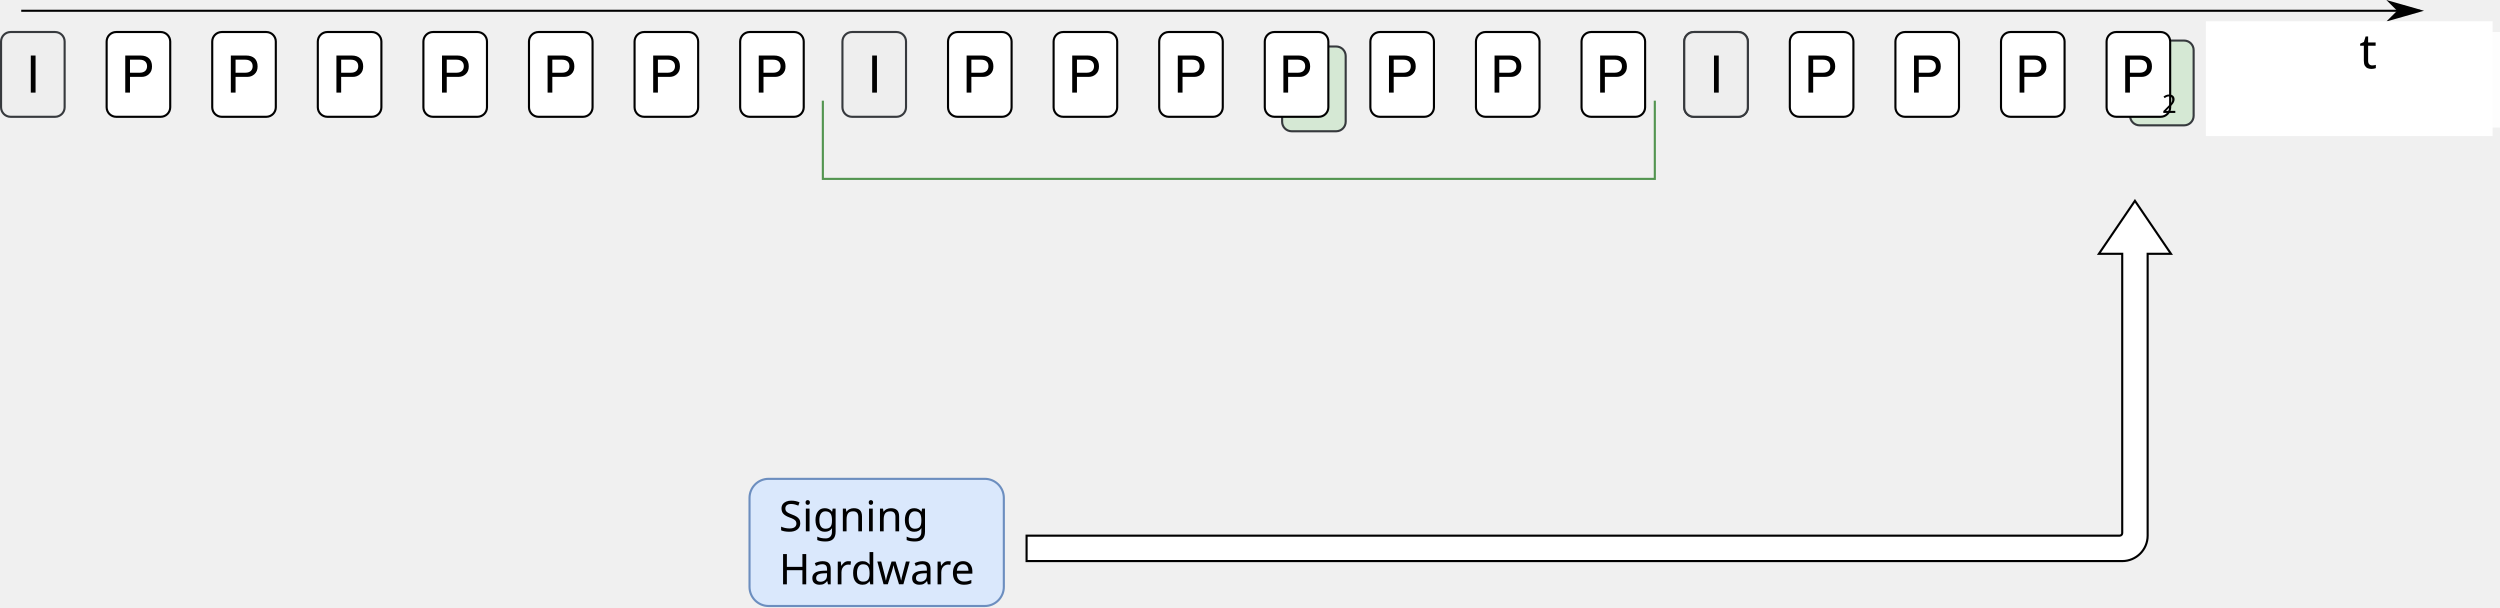
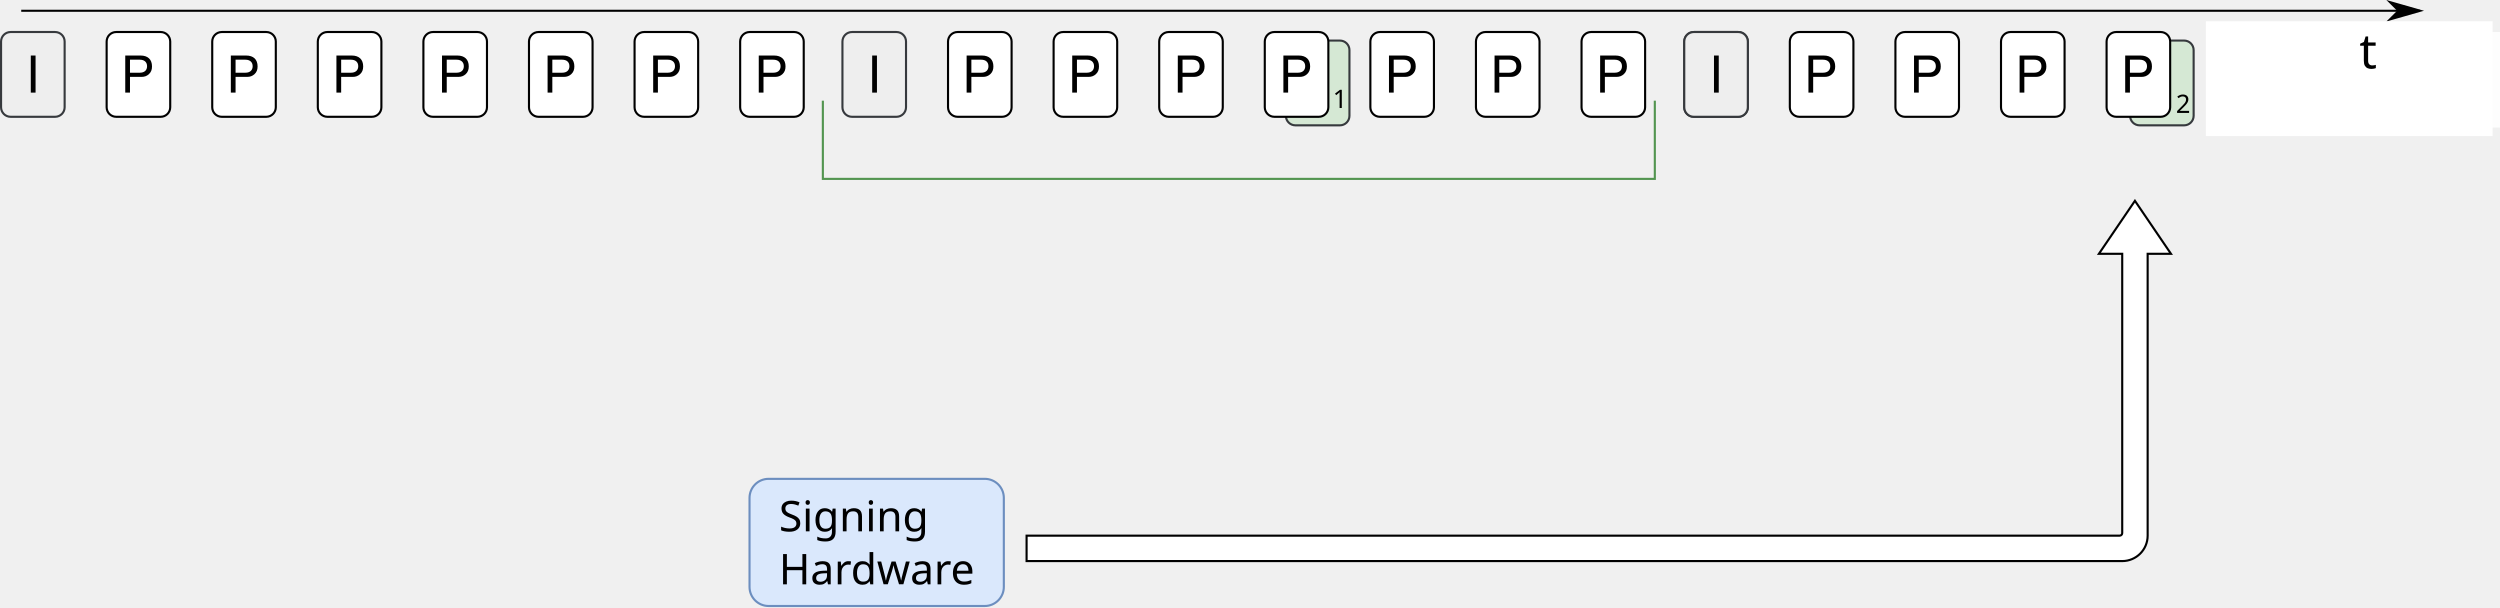
<svg xmlns="http://www.w3.org/2000/svg" xmlns:xlink="http://www.w3.org/1999/xlink" version="1.1" width="1179.684" height="286.454" viewBox="-0.5 -0.5 1179.684 286.454" id="svg318">
  <defs id="defs2">
    <marker orient="auto" refY="0" refX="0" id="Arrow1Lend" style="overflow:visible">
      <path id="path947" d="M 0,0 5,-5 -12.5,0 5,5 Z" style="fill:#000000;fill-opacity:1;fill-rule:evenodd;stroke:#000000;stroke-width:1pt;stroke-opacity:1" transform="matrix(-0.8,0,0,-0.8,-10,0)" />
    </marker>
  </defs>
  <rect style="fill:#dae8fc;stroke:#6c8ebf" id="rect228" pointer-events="all" ry="9" rx="9" height="60" width="120" y="225.454" x="353.182" />
  <g id="g234" transform="translate(-50.89275,-161.6201)">
    <text style="font-size:12px;font-family:Helvetica;text-anchor:middle;fill:#000000" font-size="12px" y="414" x="425" id="text3155" />
    <text xml:space="preserve" style="font-style:normal;font-variant:normal;font-weight:normal;font-stretch:normal;font-size:20px;line-height:1.25;font-family:sans-serif" x="417.966" y="411.844" id="text3161">
      <tspan id="tspan3159" x="417.966" y="411.844">Signing</tspan>
      <tspan x="417.966" y="436.844" id="tspan3163">Hardware</tspan>
    </text>
  </g>
  <switch id="switch316" transform="translate(-11.81804,-154.546)">
    <g requiredFeatures="http://www.w3.org/TR/SVG11/feature#Extensibility" id="g312" />
    <a transform="translate(0,-5)" xlink:href="https://www.drawio.com/doc/faq/svg-export-text-problems" target="_blank" id="a314" />
  </switch>
  <g id="g926" transform="translate(-0.4552991,13.70083)">
    <g transform="translate(43.27334,203.2785)" id="g2838">
      <rect style="fill:#eeeeee;stroke:#36393d" id="rect238-5" pointer-events="all" ry="4.5" rx="4.5" height="40" width="30" y="-202.368" x="-42.818" />
      <g transform="translate(-56.19304,-207.778)" id="g244-6">
        <text style="font-size:24px;font-family:Helvetica;fill:#000000" id="text240-9" y="34" x="25">
          <tspan y="34" x="25" id="tspan1357-3">I</tspan>
        </text>
      </g>
    </g>
    <g transform="translate(16.60572,198.7255)" id="g2843">
      <rect style="fill:#ffffff;stroke:#000000" id="rect246-1" pointer-events="all" ry="4.5" rx="4.5" height="40" width="30" y="-197.815" x="33.672" />
      <g transform="translate(-334.7357,-203.225)" id="g252-6">
        <text style="font-size:24px;font-family:Helvetica;fill:#000000" id="text248-3" font-size="12px" y="34" x="375">P</text>
      </g>
    </g>
    <use height="100%" width="100%" transform="translate(49.82291)" id="use2845" xlink:href="#g2843" y="0" x="0" />
    <use height="100%" width="100%" transform="translate(99.6458)" id="use2845-2" xlink:href="#g2843" y="0" x="0" />
    <use height="100%" width="100%" transform="translate(149.4687)" id="use2845-4" xlink:href="#g2843" y="0" x="0" />
    <use height="100%" width="100%" transform="translate(199.2916)" id="use2845-6" xlink:href="#g2843" y="0" x="0" />
    <use height="100%" width="100%" transform="translate(249.1145)" id="use2845-9" xlink:href="#g2843" y="0" x="0" />
    <use height="100%" width="100%" transform="translate(298.9374)" id="use2845-7" xlink:href="#g2843" y="0" x="0" />
  </g>
-   <rect style="fill:#d5e8d4;fill-opacity:1;stroke:#36393d" id="rect238-58" pointer-events="all" ry="4.5" rx="4.5" height="40" width="30" y="21.441" x="604.497" />
+   <rect style="fill:#d5e8d4;fill-opacity:1;stroke:#36393d" id="rect238-58" pointer-events="all" ry="4.5" rx="4.5" height="40" width="30" y="18.642" x="606.268" />
  <rect style="opacity:1;vector-effect:none;fill:#ffffff;fill-opacity:0.869;stroke:none;stroke-width:1.002;stroke-linecap:butt;stroke-linejoin:miter;stroke-miterlimit:4;stroke-dasharray:none;stroke-dashoffset:0;stroke-opacity:1" id="rect936" width="63.742" height="45.075" x="1115.442" y="14.612" />
  <path style="fill:none;stroke:#000000;stroke-width:1px;stroke-linecap:butt;stroke-linejoin:miter;stroke-opacity:1;marker-end:url(#Arrow1Lend)" d="m 9.517,4.578 c 1130.967,0 1131.877,0 1131.877,0" id="path942" />
  <text xml:space="preserve" style="font-style:normal;font-variant:normal;font-weight:normal;font-stretch:normal;font-size:12px;line-height:1.25;font-family:sans-serif;-inkscape-font-specification:'sans-serif, Normal';font-variant-ligatures:normal;font-variant-caps:normal;font-variant-numeric:normal;font-feature-settings:normal;text-align:center;letter-spacing:0px;word-spacing:0px;writing-mode:lr-tb;text-anchor:middle;fill:#000000;fill-opacity:1;stroke:none" x="1123.182" y="26.433" id="text1228">
    <tspan id="tspan1226" x="1123.182" y="37.351" />
  </text>
  <use x="0" y="0" xlink:href="#g926" id="use1275" transform="translate(397.0253,-5.4544922e-6)" width="100%" height="100%" />
  <use x="0" y="0" xlink:href="#g2838" id="use1304" transform="translate(793.7969,13.70082)" width="100%" height="100%" />
  <path style="fill:#ffffff;stroke:#000000;stroke-miterlimit:10" id="path380" pointer-events="all" stroke-miterlimit="10" d="m 1023.919,119.262 -17,-25 -17,25 h 11 v 131.8 c 0,0.66 -0.54,1.2 -1.2,1.2 h -515.8 v 6 6 h 517 c 6.63,0 12,-5.37 12,-12 v -133 z" />
  <rect style="fill:#d5e8d4;fill-opacity:1;stroke:#36393d" id="rect238-58-6" pointer-events="all" ry="4.5" rx="4.5" height="40" width="30" y="18.642" x="1004.62" />
  <use x="0" y="0" xlink:href="#g926" id="use1275-0" transform="translate(794.2522,-1.2e-5)" width="100%" height="100%" />
  <rect style="opacity:1;vector-effect:none;fill:#ffffff;fill-opacity:1;stroke:none;stroke-width:1.002;stroke-linecap:butt;stroke-linejoin:miter;stroke-miterlimit:4;stroke-dasharray:none;stroke-dashoffset:0;stroke-opacity:1" id="rect936-2" width="135.299" height="54.181" x="1040.394" y="9.537" />
  <text xml:space="preserve" style="font-style:normal;font-variant:normal;font-weight:normal;font-stretch:normal;font-size:22.889px;line-height:1.25;font-family:sans-serif;-inkscape-font-specification:'sans-serif, Normal';font-variant-ligatures:normal;font-variant-caps:normal;font-variant-numeric:normal;font-feature-settings:normal;text-align:center;letter-spacing:0px;word-spacing:0px;writing-mode:lr-tb;text-anchor:middle;fill:#000000;fill-opacity:1;stroke:none;stroke-width:1" x="1125.886" y="31.787" id="text1232">
    <tspan id="tspan1230" x="1125.886" y="31.787" style="stroke-width:1">t</tspan>
  </text>
-   <text xml:space="preserve" style="font-style:normal;font-variant:normal;font-weight:normal;font-stretch:normal;font-size:12px;line-height:1.25;font-family:sans-serif;-inkscape-font-specification:'sans-serif, Normal';font-variant-ligatures:normal;font-variant-caps:normal;font-variant-numeric:normal;font-feature-settings:normal;text-align:center;letter-spacing:0px;word-spacing:0px;writing-mode:lr-tb;text-anchor:middle;fill:#000000;fill-opacity:1;stroke:none" x="1027.843" y="52.777" id="text930-0-8">
-     <tspan id="tspan928-8-4" x="1027.843" y="52.777">2</tspan>
+   <text xml:space="preserve" style="font-size:12px;line-height:1.25;font-family:sans-serif;fill:#000000" x="1026.233" y="52.777" id="text930-0-8">
+     <tspan id="tspan928-8-4" x="1026.233" y="52.777">2</tspan>
  </text>
  <path style="opacity:1;vector-effect:none;fill:none;fill-opacity:1;stroke:#539550;stroke-width:1.002;stroke-linecap:butt;stroke-linejoin:miter;stroke-miterlimit:4;stroke-dasharray:none;stroke-dashoffset:0;stroke-opacity:1;font-variant-east_asian:normal" d="M 780.365,47.004 V 83.91 H 387.785 V 47.004" id="rect1456" />
+   <text xml:space="preserve" style="font-size:12px;line-height:1.25;font-family:sans-serif;fill:#000000" x="628.391" y="50.448" id="text930-0-8-1">
+     <tspan id="tspan928-8-4-9" x="628.391" y="50.448">1</tspan>
+   </text>
</svg>
